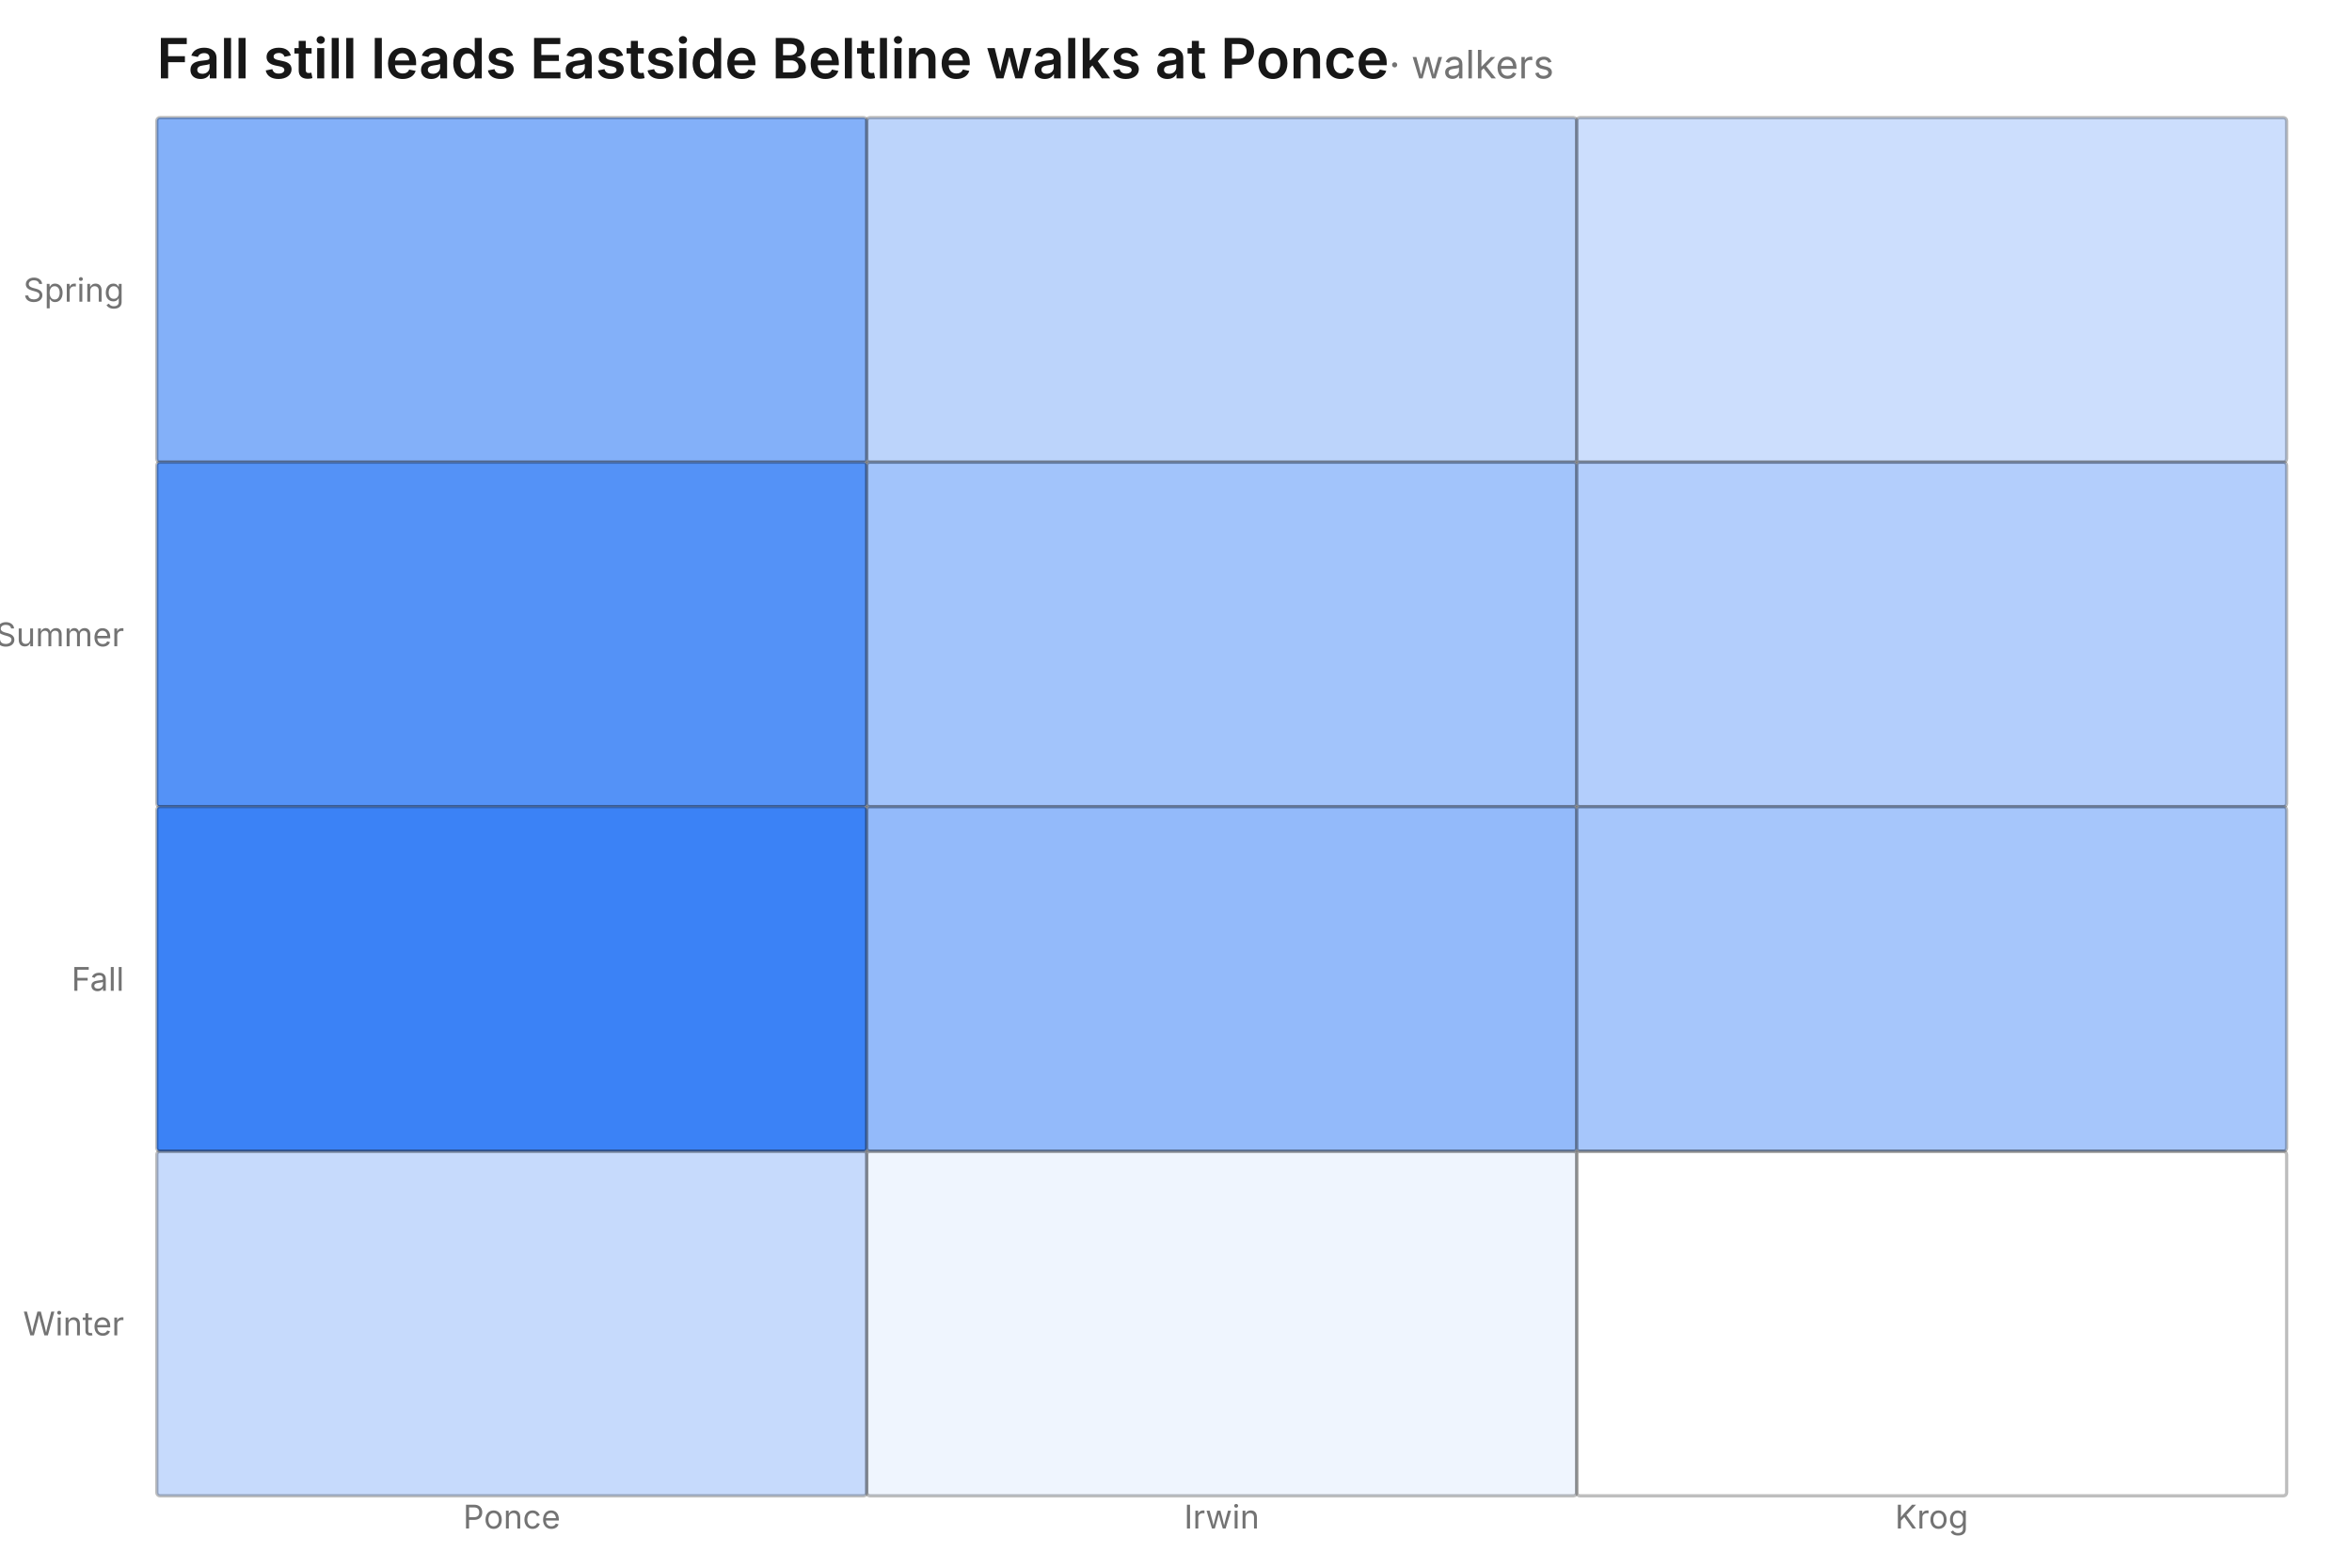
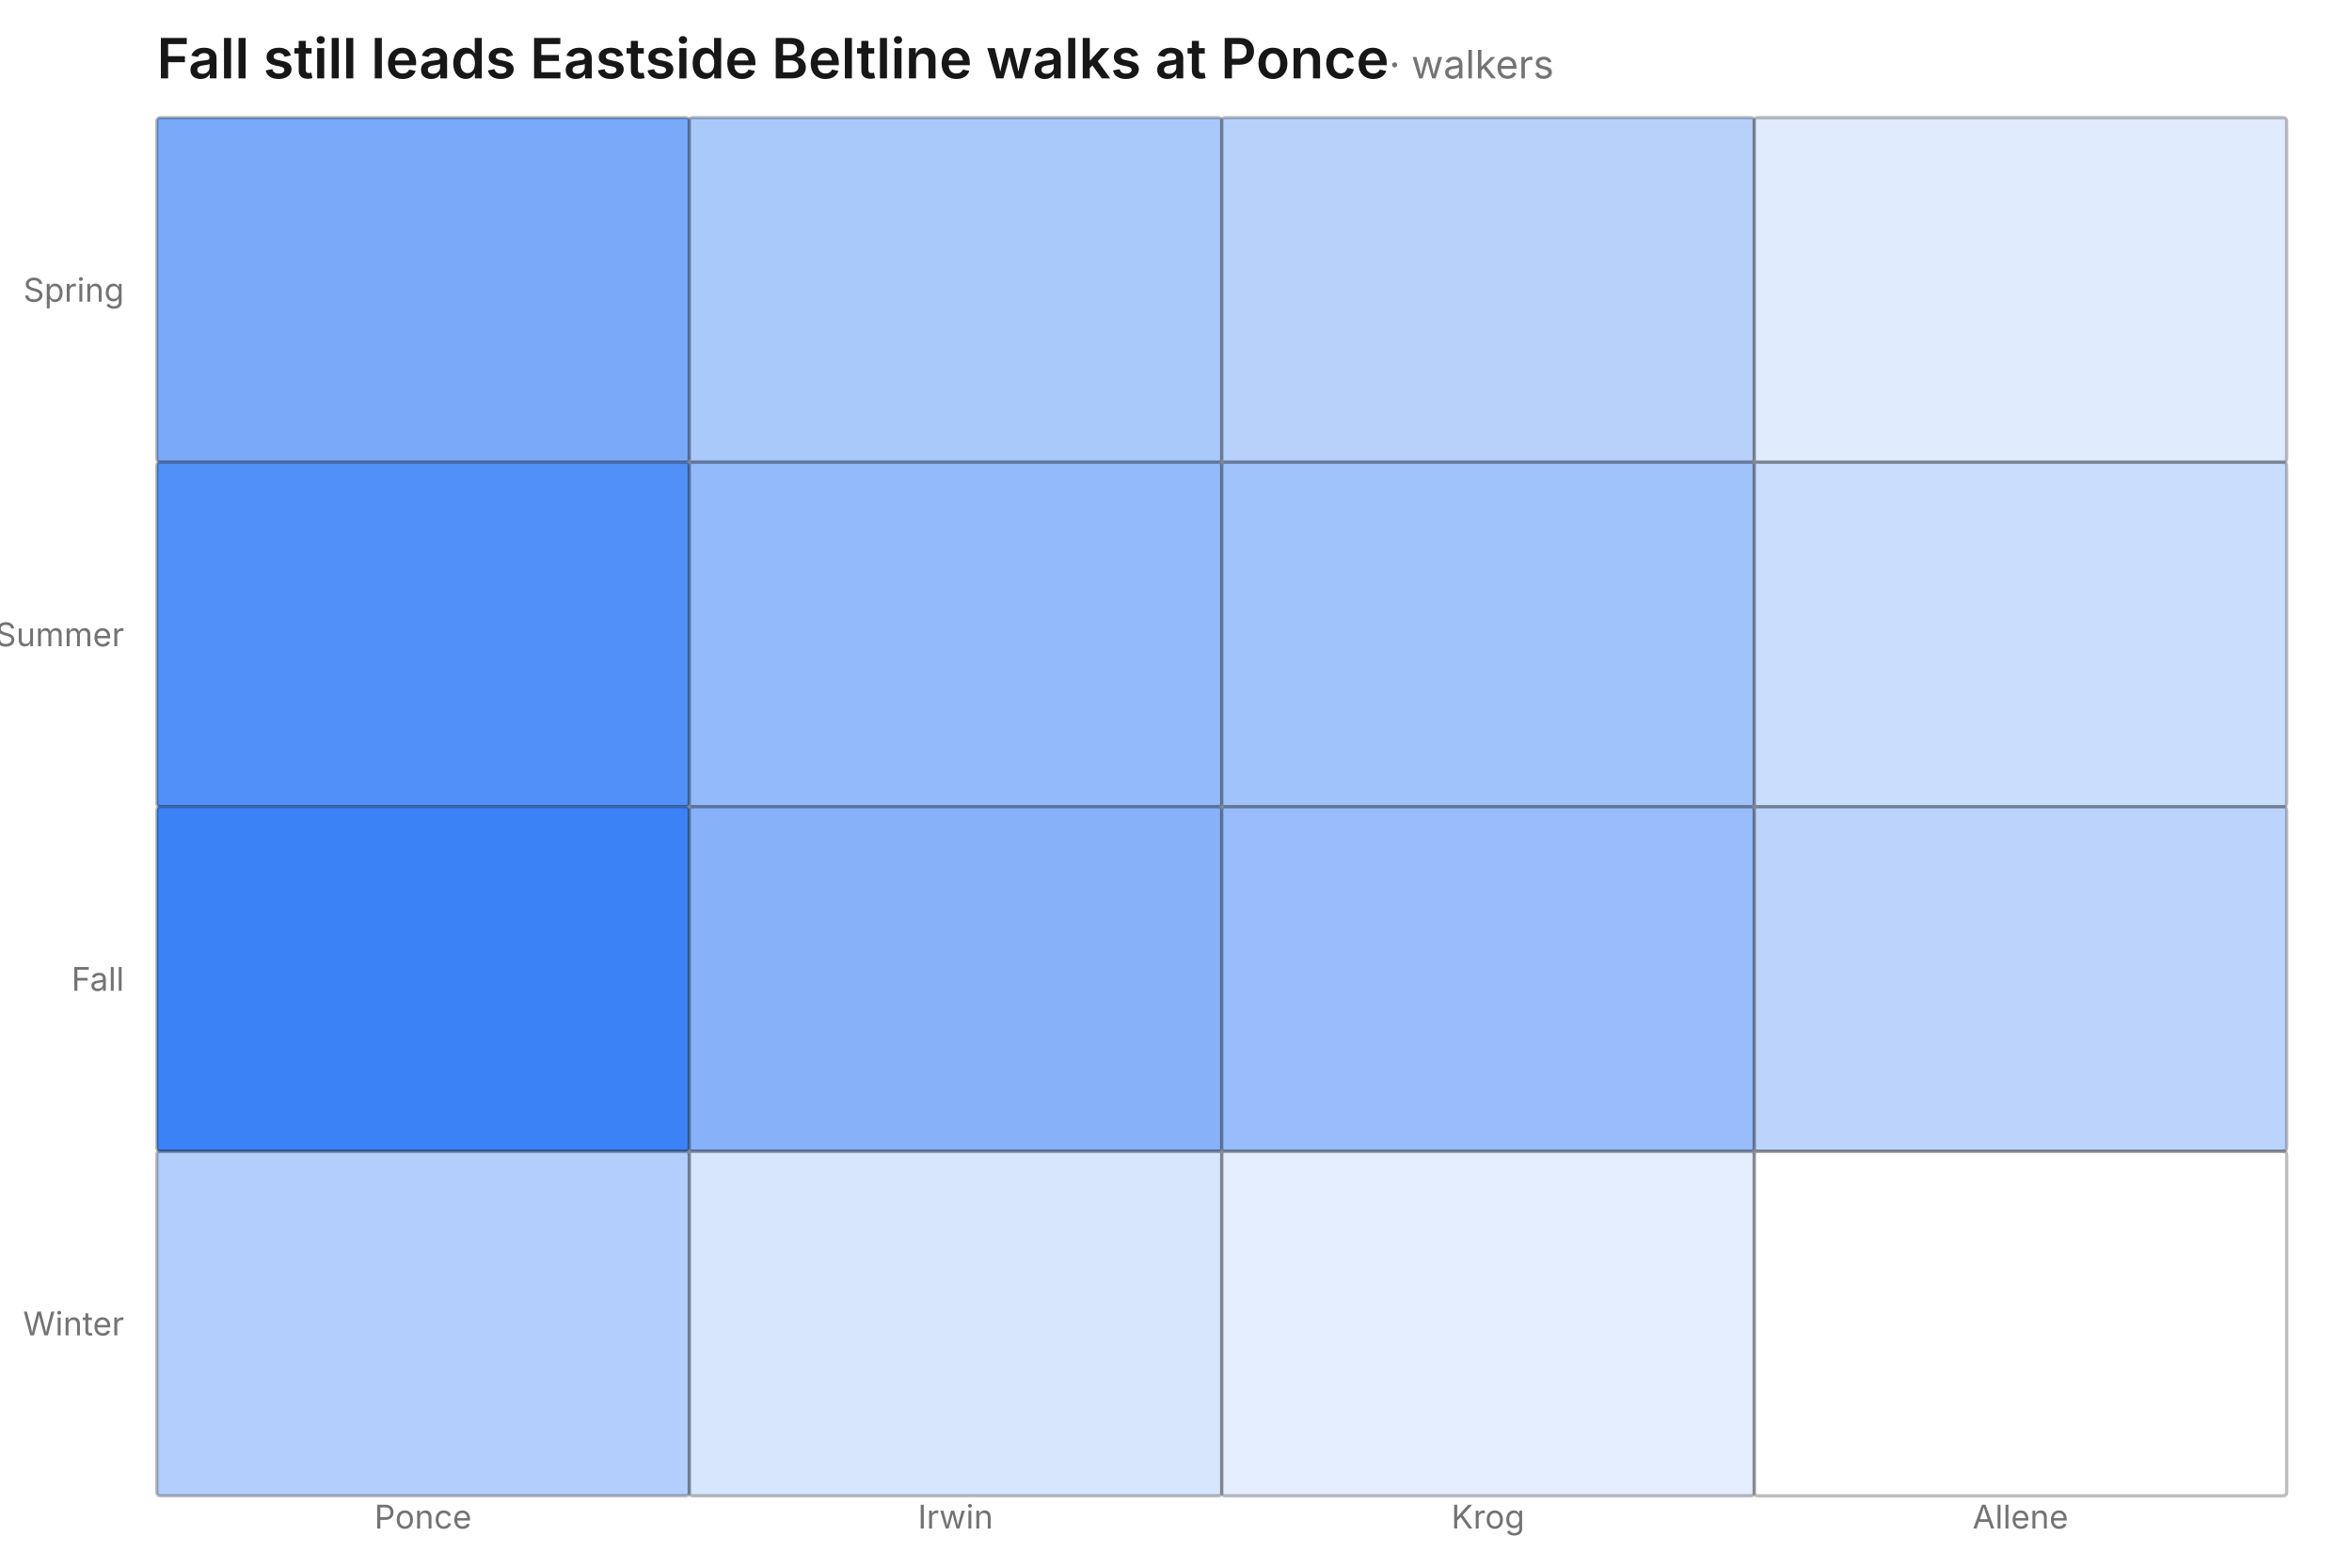
- <svg xmlns="http://www.w3.org/2000/svg" width="720" height="480" viewBox="0 0 720 480" role="img" aria-label="heatmap chart: Fall still leads Eastside Beltline walks at Ponce (walkers), 12 rows, series season" aria-labelledby="mv-708adb70569e5841-title" aria-describedby="mv-708adb70569e5841-desc" data-markvis="2" data-chart-type="heatmap" data-id="mv-708adb70569e5841" font-family="ui-sans-serif, system-ui, -apple-system, &quot;Segoe UI&quot;, sans-serif" font-size="12">
+ <svg xmlns="http://www.w3.org/2000/svg" width="720" height="480" viewBox="0 0 720 480" role="img" aria-label="heatmap chart: Fall still leads Eastside Beltline walks at Ponce (walkers), 16 rows, series season" aria-labelledby="mv-f20ff20e0aaf08c6-title" aria-describedby="mv-f20ff20e0aaf08c6-desc" data-markvis="2" data-chart-type="heatmap" data-id="mv-f20ff20e0aaf08c6" font-family="ui-sans-serif, system-ui, -apple-system, &quot;Segoe UI&quot;, sans-serif" font-size="12">
  <text x="48" y="24" text-anchor="start" font-size="17" font-weight="600" fill="#171717">Fall still leads Eastside Beltline walks at Ponce<tspan font-size="12" font-weight="400" fill="#737373"> · walkers</tspan>
  </text>
  <g data-heatmap="1">
-     <rect x="48" y="36" width="217.33" height="105.5" fill="#3B82F6" fill-opacity="0.63" stroke="#171717" stroke-opacity="0.28" stroke-width="1" rx="1" data-x="Ponce" data-series="Spring" data-y="4,200" />
-     <rect x="265.33" y="36" width="217.33" height="105.5" fill="#3B82F6" fill-opacity="0.34" stroke="#171717" stroke-opacity="0.28" stroke-width="1" rx="1" data-x="Irwin" data-series="Spring" data-y="3,100" />
-     <rect x="482.67" y="36" width="217.33" height="105.5" fill="#3B82F6" fill-opacity="0.26" stroke="#171717" stroke-opacity="0.28" stroke-width="1" rx="1" data-x="Krog" data-series="Spring" data-y="2,800" />
-     <rect x="48" y="141.5" width="217.33" height="105.5" fill="#3B82F6" fill-opacity="0.87" stroke="#171717" stroke-opacity="0.28" stroke-width="1" rx="1" data-x="Ponce" data-series="Summer" data-y="5,100" />
-     <rect x="265.33" y="141.5" width="217.33" height="105.5" fill="#3B82F6" fill-opacity="0.47" stroke="#171717" stroke-opacity="0.28" stroke-width="1" rx="1" data-x="Irwin" data-series="Summer" data-y="3,600" />
-     <rect x="482.67" y="141.5" width="217.33" height="105.5" fill="#3B82F6" fill-opacity="0.39" stroke="#171717" stroke-opacity="0.28" stroke-width="1" rx="1" data-x="Krog" data-series="Summer" data-y="3,300" />
-     <rect x="48" y="247" width="217.33" height="105.5" fill="#3B82F6" stroke="#171717" stroke-opacity="0.28" stroke-width="1" rx="1" data-x="Ponce" data-series="Fall" data-y="5,600" />
-     <rect x="265.33" y="247" width="217.33" height="105.5" fill="#3B82F6" fill-opacity="0.55" stroke="#171717" stroke-opacity="0.28" stroke-width="1" rx="1" data-x="Irwin" data-series="Fall" data-y="3,900" />
-     <rect x="482.67" y="247" width="217.33" height="105.5" fill="#3B82F6" fill-opacity="0.45" stroke="#171717" stroke-opacity="0.28" stroke-width="1" rx="1" data-x="Krog" data-series="Fall" data-y="3,500" />
-     <rect x="48" y="352.5" width="217.33" height="105.5" fill="#3B82F6" fill-opacity="0.29" stroke="#171717" stroke-opacity="0.28" stroke-width="1" rx="1" data-x="Ponce" data-series="Winter" data-y="2,900" />
-     <rect x="265.33" y="352.5" width="217.33" height="105.5" fill="#3B82F6" fill-opacity="0.08" stroke="#171717" stroke-opacity="0.28" stroke-width="1" rx="1" data-x="Irwin" data-series="Winter" data-y="2,100" />
-     <rect x="482.67" y="352.5" width="217.33" height="105.5" fill="#3B82F6" fill-opacity="0" stroke="#171717" stroke-opacity="0.28" stroke-width="1" rx="1" data-x="Krog" data-series="Winter" data-y="1,800" />
+     <rect x="48" y="36" width="163" height="105.5" fill="#3B82F6" fill-opacity="0.68" stroke="#171717" stroke-opacity="0.28" stroke-width="1" rx="1" data-x="Ponce" data-series="Spring" data-y="4,200" />
+     <rect x="211" y="36" width="163" height="105.5" fill="#3B82F6" fill-opacity="0.43" stroke="#171717" stroke-opacity="0.28" stroke-width="1" rx="1" data-x="Irwin" data-series="Spring" data-y="3,100" />
+     <rect x="374" y="36" width="163" height="105.5" fill="#3B82F6" fill-opacity="0.36" stroke="#171717" stroke-opacity="0.28" stroke-width="1" rx="1" data-x="Krog" data-series="Spring" data-y="2,800" />
+     <rect x="537" y="36" width="163" height="105.5" fill="#3B82F6" fill-opacity="0.16" stroke="#171717" stroke-opacity="0.28" stroke-width="1" rx="1" data-x="Allene" data-series="Spring" data-y="1,900" />
+     <rect x="48" y="141.5" width="163" height="105.5" fill="#3B82F6" fill-opacity="0.89" stroke="#171717" stroke-opacity="0.28" stroke-width="1" rx="1" data-x="Ponce" data-series="Summer" data-y="5,100" />
+     <rect x="211" y="141.5" width="163" height="105.5" fill="#3B82F6" fill-opacity="0.55" stroke="#171717" stroke-opacity="0.28" stroke-width="1" rx="1" data-x="Irwin" data-series="Summer" data-y="3,600" />
+     <rect x="374" y="141.5" width="163" height="105.5" fill="#3B82F6" fill-opacity="0.48" stroke="#171717" stroke-opacity="0.28" stroke-width="1" rx="1" data-x="Krog" data-series="Summer" data-y="3,300" />
+     <rect x="537" y="141.5" width="163" height="105.5" fill="#3B82F6" fill-opacity="0.27" stroke="#171717" stroke-opacity="0.28" stroke-width="1" rx="1" data-x="Allene" data-series="Summer" data-y="2,400" />
+     <rect x="48" y="247" width="163" height="105.5" fill="#3B82F6" stroke="#171717" stroke-opacity="0.28" stroke-width="1" rx="1" data-x="Ponce" data-series="Fall" data-y="5,600" />
+     <rect x="211" y="247" width="163" height="105.5" fill="#3B82F6" fill-opacity="0.61" stroke="#171717" stroke-opacity="0.28" stroke-width="1" rx="1" data-x="Irwin" data-series="Fall" data-y="3,900" />
+     <rect x="374" y="247" width="163" height="105.5" fill="#3B82F6" fill-opacity="0.52" stroke="#171717" stroke-opacity="0.28" stroke-width="1" rx="1" data-x="Krog" data-series="Fall" data-y="3,500" />
+     <rect x="537" y="247" width="163" height="105.5" fill="#3B82F6" fill-opacity="0.34" stroke="#171717" stroke-opacity="0.28" stroke-width="1" rx="1" data-x="Allene" data-series="Fall" data-y="2,700" />
+     <rect x="48" y="352.5" width="163" height="105.5" fill="#3B82F6" fill-opacity="0.39" stroke="#171717" stroke-opacity="0.28" stroke-width="1" rx="1" data-x="Ponce" data-series="Winter" data-y="2,900" />
+     <rect x="211" y="352.5" width="163" height="105.5" fill="#3B82F6" fill-opacity="0.2" stroke="#171717" stroke-opacity="0.28" stroke-width="1" rx="1" data-x="Irwin" data-series="Winter" data-y="2,100" />
+     <rect x="374" y="352.5" width="163" height="105.5" fill="#3B82F6" fill-opacity="0.14" stroke="#171717" stroke-opacity="0.28" stroke-width="1" rx="1" data-x="Krog" data-series="Winter" data-y="1,800" />
+     <rect x="537" y="352.5" width="163" height="105.5" fill="#3B82F6" fill-opacity="0" stroke="#171717" stroke-opacity="0.28" stroke-width="1" rx="1" data-x="Allene" data-series="Winter" data-y="1,200" />
  </g>
  <g fill="#737373" font-size="10" font-weight="400">
    <text x="38" y="88.75" text-anchor="end" dominant-baseline="middle" data-series-label="Spring">Spring</text>
    <text x="38" y="194.25" text-anchor="end" dominant-baseline="middle" data-series-label="Summer">Summer</text>
    <text x="38" y="299.75" text-anchor="end" dominant-baseline="middle" data-series-label="Fall">Fall</text>
    <text x="38" y="405.25" text-anchor="end" dominant-baseline="middle" data-series-label="Winter">Winter</text>
-     <text x="156.67" y="468" text-anchor="middle" data-full-label="Ponce">Ponce</text>
-     <text x="374" y="468" text-anchor="middle" data-full-label="Irwin">Irwin</text>
-     <text x="591.33" y="468" text-anchor="middle" data-full-label="Krog">Krog</text>
+     <text x="129.5" y="468" text-anchor="middle" data-full-label="Ponce">Ponce</text>
+     <text x="292.5" y="468" text-anchor="middle" data-full-label="Irwin">Irwin</text>
+     <text x="455.5" y="468" text-anchor="middle" data-full-label="Krog">Krog</text>
+     <text x="618.5" y="468" text-anchor="middle" data-full-label="Allene">Allene</text>
  </g>
</svg>
